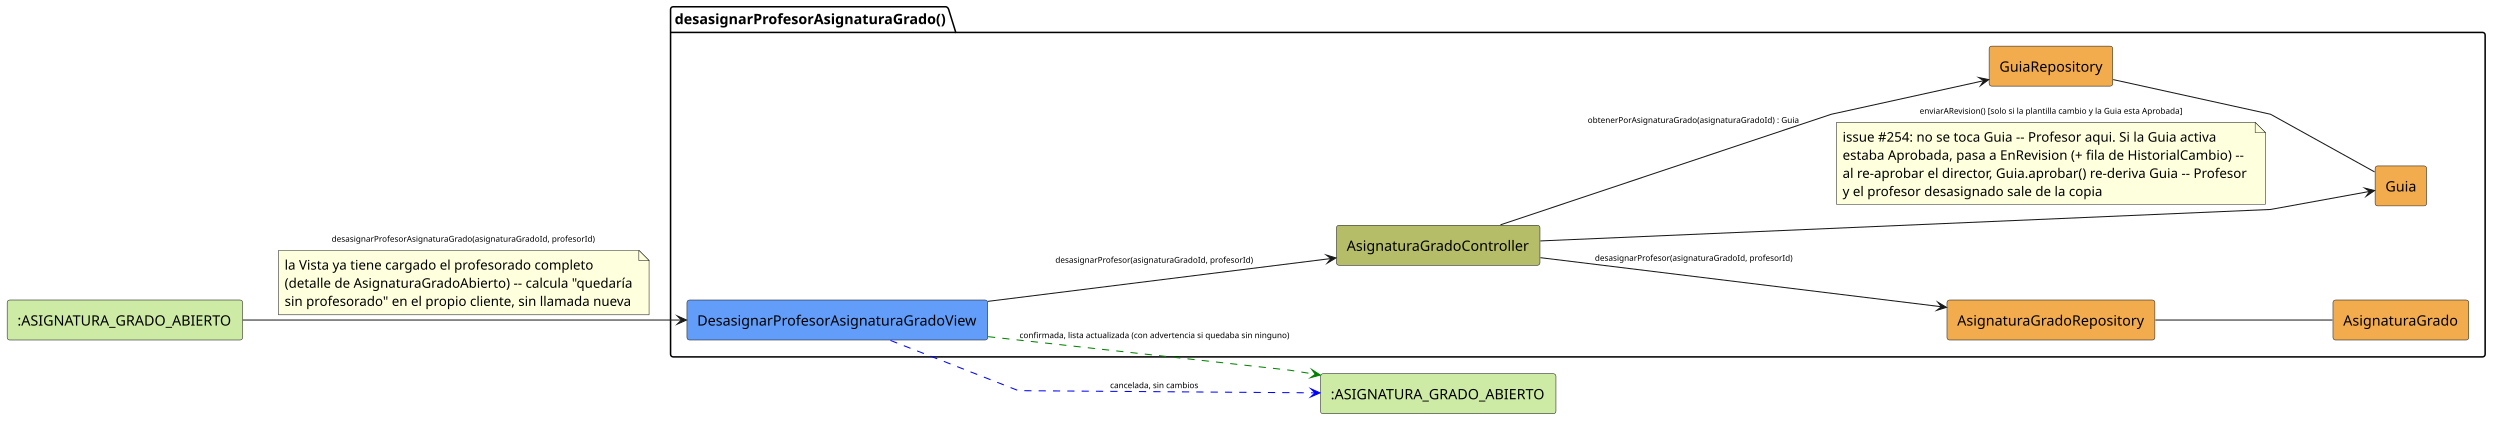
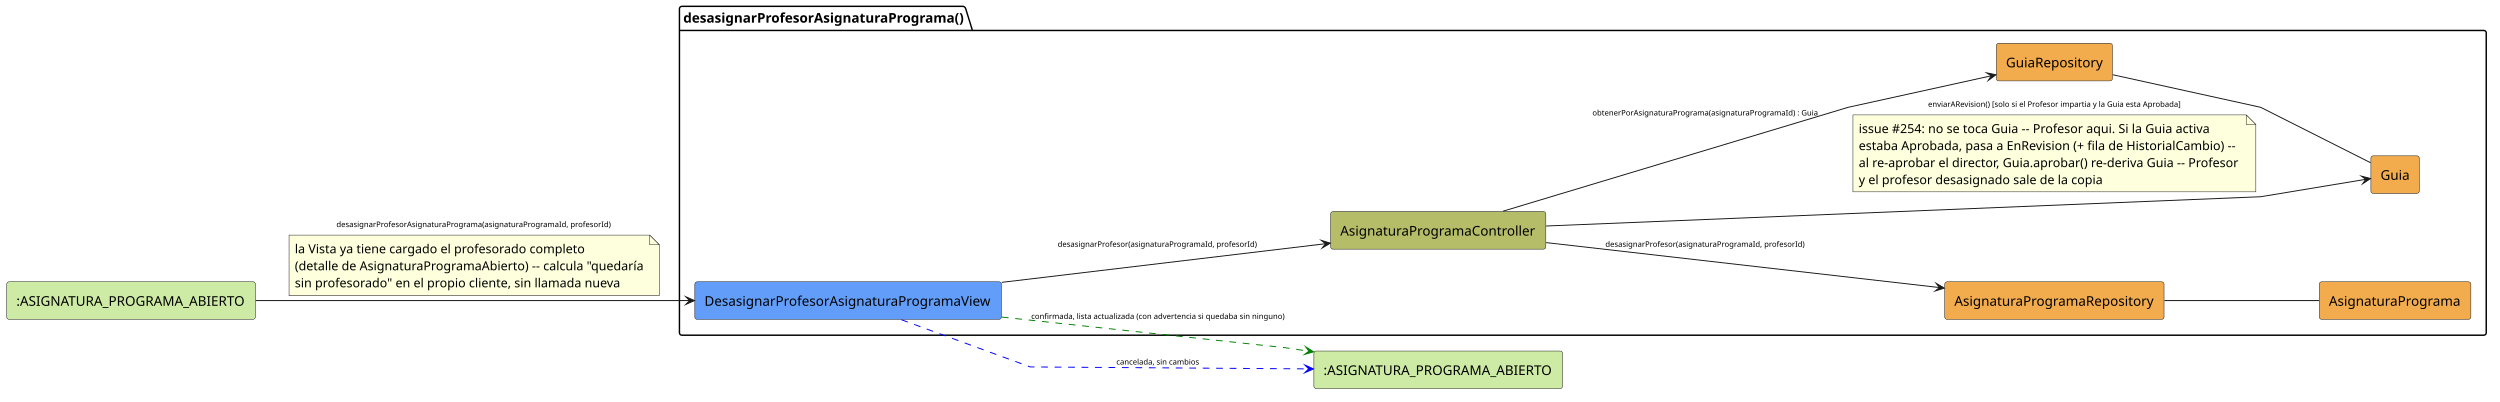
- <svg xmlns="http://www.w3.org/2000/svg" version="1.1" data-diagram-type="DESCRIPTION" style="width:2442px;height:418px;background:#FFFFFF;" width="2442px" height="418px" viewBox="0 0 2442 418" zoomAndPan="magnify" preserveAspectRatio="none" contentStyleType="text/css">
+ <svg xmlns="http://www.w3.org/2000/svg" version="1.1" data-diagram-type="DESCRIPTION" style="width:2600px;height:418px;background:#FFFFFF;" width="2600px" height="418px" viewBox="0 0 2600 418" zoomAndPan="magnify" preserveAspectRatio="none" contentStyleType="text/css">
  <defs />
  <g font-family="sans-serif" lengthAdjust="spacing">
-     <g class="cluster" data-qualified-name="desasignarProfesorAsignaturaGrado" id="ent0003" data-source-line="8">
-       <path d="M657.51,6.602 L924.103,6.602 A3.75,3.75 0 0 1 926.603,9.102 L933.603,31.67 L2424.98,31.67 A2.5,2.5 0 0 1 2427.48,34.17 L2427.48,346.102 A2.5,2.5 0 0 1 2424.98,348.602 L657.51,348.602 A2.5,2.5 0 0 1 655.01,346.102 L655.01,9.102 A2.5,2.5 0 0 1 657.51,6.602" style="stroke:#000;stroke-width:1.5;" fill="none" />
-       <line x1="655.01" y1="31.67" x2="933.603" y2="31.67" style="stroke:#000;stroke-width:1.5;" />
-       <text x="659.01" y="23.568" fill="#000" font-size="14" textLength="265.593" font-weight="700">desasignarProfesorAsignaturaGrado()</text>
+     <g class="cluster" data-qualified-name="desasignarProfesorAsignaturaPrograma" id="ent0003" data-source-line="8">
+       <path d="M709.12,6.602 L1001.837,6.602 A3.75,3.75 0 0 1 1004.337,9.102 L1011.337,31.67 L2583.19,31.67 A2.5,2.5 0 0 1 2585.69,34.17 L2585.69,346.102 A2.5,2.5 0 0 1 2583.19,348.602 L709.12,348.602 A2.5,2.5 0 0 1 706.62,346.102 L706.62,9.102 A2.5,2.5 0 0 1 709.12,6.602" style="stroke:#000;stroke-width:1.5;" fill="none" />
+       <line x1="706.62" y1="31.67" x2="1011.337" y2="31.67" style="stroke:#000;stroke-width:1.5;" />
+       <text x="710.62" y="23.568" fill="#000" font-size="14" textLength="291.717" font-weight="700">desasignarProfesorAsignaturaPrograma()</text>
    </g>
-     <g class="entity" data-qualified-name="desasignarProfesorAsignaturaGrado.DesasignarProfesorAsignaturaGradoView" id="ent0004" data-source-line="9">
-       <rect x="671.01" y="293.062" width="293.825" height="39.068" fill="#629EF9" style="stroke:#181818;stroke-width:0.5;" rx="2.5" ry="2.5" />
-       <text x="681.01" y="318.028" fill="#000" font-size="14" textLength="273.825">DesasignarProfesorAsignaturaGradoView</text>
+     <g class="entity" data-qualified-name="desasignarProfesorAsignaturaPrograma.DesasignarProfesorAsignaturaProgramaView" id="ent0004" data-source-line="9">
+       <rect x="722.62" y="293.062" width="318.829" height="39.068" fill="#629EF9" style="stroke:#181818;stroke-width:0.5;" rx="2.5" ry="2.5" />
+       <text x="732.62" y="318.028" fill="#000" font-size="14" textLength="298.829">DesasignarProfesorAsignaturaProgramaView</text>
    </g>
-     <g class="entity" data-qualified-name="desasignarProfesorAsignaturaGrado.AsignaturaGradoController" id="ent0005" data-source-line="10">
-       <rect x="1305.44" y="220.062" width="198.807" height="39.068" fill="#B5BD68" style="stroke:#181818;stroke-width:0.5;" rx="2.5" ry="2.5" />
-       <text x="1315.44" y="245.028" fill="#000" font-size="14" textLength="178.807">AsignaturaGradoController</text>
+     <g class="entity" data-qualified-name="desasignarProfesorAsignaturaPrograma.AsignaturaProgramaController" id="ent0005" data-source-line="10">
+       <rect x="1383.85" y="220.062" width="223.811" height="39.068" fill="#B5BD68" style="stroke:#181818;stroke-width:0.5;" rx="2.5" ry="2.5" />
+       <text x="1393.85" y="245.028" fill="#000" font-size="14" textLength="203.811">AsignaturaProgramaController</text>
    </g>
-     <g class="entity" data-qualified-name="desasignarProfesorAsignaturaGrado.AsignaturaGrado" id="ent0006" data-source-line="11">
-       <rect x="2278.85" y="293.062" width="132.63" height="39.068" fill="#F2AC4E" style="stroke:#181818;stroke-width:0.5;" rx="2.5" ry="2.5" />
-       <text x="2288.85" y="318.028" fill="#000" font-size="14" textLength="112.63">AsignaturaGrado</text>
+     <g class="entity" data-qualified-name="desasignarProfesorAsignaturaPrograma.AsignaturaPrograma" id="ent0006" data-source-line="11">
+       <rect x="2412.06" y="293.062" width="157.634" height="39.068" fill="#F2AC4E" style="stroke:#181818;stroke-width:0.5;" rx="2.5" ry="2.5" />
+       <text x="2422.06" y="318.028" fill="#000" font-size="14" textLength="137.634">AsignaturaPrograma</text>
    </g>
-     <g class="entity" data-qualified-name="desasignarProfesorAsignaturaGrado.AsignaturaGradoRepository" id="ent0007" data-source-line="12">
-       <rect x="1901.81" y="293.062" width="203.077" height="39.068" fill="#F2AC4E" style="stroke:#181818;stroke-width:0.5;" rx="2.5" ry="2.5" />
-       <text x="1911.81" y="318.028" fill="#000" font-size="14" textLength="183.077">AsignaturaGradoRepository</text>
+     <g class="entity" data-qualified-name="desasignarProfesorAsignaturaPrograma.AsignaturaProgramaRepository" id="ent0007" data-source-line="12">
+       <rect x="2022.52" y="293.062" width="228.081" height="39.068" fill="#F2AC4E" style="stroke:#181818;stroke-width:0.5;" rx="2.5" ry="2.5" />
+       <text x="2032.52" y="318.028" fill="#000" font-size="14" textLength="208.081">AsignaturaProgramaRepository</text>
    </g>
-     <g class="entity" data-qualified-name="desasignarProfesorAsignaturaGrado.Guia" id="ent0008" data-source-line="13">
-       <rect x="2320.01" y="162.062" width="50.31" height="39.068" fill="#F2AC4E" style="stroke:#181818;stroke-width:0.5;" rx="2.5" ry="2.5" />
-       <text x="2330.01" y="187.028" fill="#000" font-size="14" textLength="30.31">Guia</text>
+     <g class="entity" data-qualified-name="desasignarProfesorAsignaturaPrograma.Guia" id="ent0008" data-source-line="13">
+       <rect x="2465.72" y="162.062" width="50.31" height="39.068" fill="#F2AC4E" style="stroke:#181818;stroke-width:0.5;" rx="2.5" ry="2.5" />
+       <text x="2475.72" y="187.028" fill="#000" font-size="14" textLength="30.31">Guia</text>
    </g>
-     <g class="entity" data-qualified-name="desasignarProfesorAsignaturaGrado.GuiaRepository" id="ent0009" data-source-line="14">
-       <rect x="1942.97" y="45.062" width="120.758" height="39.068" fill="#F2AC4E" style="stroke:#181818;stroke-width:0.5;" rx="2.5" ry="2.5" />
-       <text x="1952.97" y="70.028" fill="#000" font-size="14" textLength="100.758">GuiaRepository</text>
+     <g class="entity" data-qualified-name="desasignarProfesorAsignaturaPrograma.GuiaRepository" id="ent0009" data-source-line="14">
+       <rect x="2076.18" y="45.062" width="120.758" height="39.068" fill="#F2AC4E" style="stroke:#181818;stroke-width:0.5;" rx="2.5" ry="2.5" />
+       <text x="2086.18" y="70.028" fill="#000" font-size="14" textLength="100.758">GuiaRepository</text>
    </g>
-     <g class="entity" data-qualified-name="AsignaturaGradoAbierto" id="ent0001" data-source-line="5">
-       <rect x="7" y="293.062" width="230.013" height="39.068" fill="#CDEBA5" style="stroke:#181818;stroke-width:0.5;" rx="2.5" ry="2.5" />
-       <text x="17" y="318.028" fill="#000" font-size="14" textLength="210.013">:ASIGNATURA_GRADO_ABIERTO</text>
+     <g class="entity" data-qualified-name="AsignaturaProgramaAbierto" id="ent0001" data-source-line="5">
+       <rect x="7" y="293.062" width="258.615" height="39.068" fill="#CDEBA5" style="stroke:#181818;stroke-width:0.5;" rx="2.5" ry="2.5" />
+       <text x="17" y="318.028" fill="#000" font-size="14" textLength="238.615">:ASIGNATURA_PROGRAMA_ABIERTO</text>
    </g>
-     <g class="entity" data-qualified-name="AsignaturaGradoAbiertoSalida" id="ent0002" data-source-line="6">
-       <rect x="1289.84" y="365.062" width="230.013" height="39.068" fill="#CDEBA5" style="stroke:#181818;stroke-width:0.5;" rx="2.5" ry="2.5" />
-       <text x="1299.84" y="390.028" fill="#000" font-size="14" textLength="210.013">:ASIGNATURA_GRADO_ABIERTO</text>
+     <g class="entity" data-qualified-name="AsignaturaProgramaAbiertoSalida" id="ent0002" data-source-line="6">
+       <rect x="1366.44" y="365.062" width="258.615" height="39.068" fill="#CDEBA5" style="stroke:#181818;stroke-width:0.5;" rx="2.5" ry="2.5" />
+       <text x="1376.44" y="390.028" fill="#000" font-size="14" textLength="238.615">:ASIGNATURA_PROGRAMA_ABIERTO</text>
    </g>
    <g class="link" data-entity-1="ent0001" data-entity-2="ent0004" id="lnk10" data-source-line="17" data-link-type="dependency">
-       <path d="M237.2,312.602 C355.7,312.602 536.42,312.602 665.6,312.602" style="stroke:#181818;stroke-width:1;" fill="none" id="AsignaturaGradoAbierto-to-DesasignarProfesorAsignaturaGradoView" />
-       <polygon points="670.6,312.602,661.6,308.602,665.6,312.602,661.6,316.602,670.6,312.602" fill="#181818" style="stroke:#181818;stroke-width:1;stroke-linejoin:miter;stroke-miterlimit:10;" />
-       <text x="323.918" y="236.154" fill="#000" font-size="8" textLength="258.213">desasignarProfesorAsignaturaGrado(asignaturaGradoId, profesorId)</text>
-       <path d="M272.01,244.498 L272.01,307.498 L634.01,307.498 L634.01,254.498 L624.01,244.498 L272.01,244.498" style="stroke:#181818;stroke-width:0.5;" fill="#FEFFDD" />
-       <path d="M624.01,244.498 L624.01,254.498 L634.01,254.498 L624.01,244.498" style="stroke:#181818;stroke-width:0.5;" fill="#FEFFDD" />
-       <text x="278.01" y="263.395" fill="#000" font-size="13" textLength="302.224">la Vista ya tiene cargado el profesorado completo</text>
-       <text x="278.01" y="281.101" fill="#000" font-size="13" textLength="341.029">(detalle de AsignaturaGradoAbierto) -- calcula "quedaría</text>
-       <text x="278.01" y="298.807" fill="#000" font-size="13" textLength="339.573">sin profesorado" en el propio cliente, sin llamada nueva</text>
+       <path d="M266,312.602 C392.6,312.602 581.15,312.602 717.24,312.602" style="stroke:#181818;stroke-width:1;" fill="none" id="AsignaturaProgramaAbierto-to-DesasignarProfesorAsignaturaProgramaView" />
+       <polygon points="722.24,312.602,713.24,308.602,717.24,312.602,713.24,316.602,722.24,312.602" fill="#181818" style="stroke:#181818;stroke-width:1;stroke-linejoin:miter;stroke-miterlimit:10;" />
+       <text x="349.849" y="236.154" fill="#000" font-size="8" textLength="286.788">desasignarProfesorAsignaturaPrograma(asignaturaProgramaId, profesorId)</text>
+       <path d="M300.62,244.498 L300.62,307.498 L685.62,307.498 L685.62,254.498 L675.62,244.498 L300.62,244.498" style="stroke:#181818;stroke-width:0.5;" fill="#FEFFDD" />
+       <path d="M675.62,244.498 L675.62,254.498 L685.62,254.498 L675.62,244.498" style="stroke:#181818;stroke-width:0.5;" fill="#FEFFDD" />
+       <text x="306.62" y="263.395" fill="#000" font-size="13" textLength="302.224">la Vista ya tiene cargado el profesorado completo</text>
+       <text x="306.62" y="281.101" fill="#000" font-size="13" textLength="364.247">(detalle de AsignaturaProgramaAbierto) -- calcula "quedaría</text>
+       <text x="306.62" y="298.807" fill="#000" font-size="13" textLength="339.573">sin profesorado" en el propio cliente, sin llamada nueva</text>
    </g>
    <g class="link" data-entity-1="ent0004" data-entity-2="ent0005" id="lnk11" data-source-line="25" data-link-type="dependency">
-       <path d="M965.02,294.362 C1071.1,281.122 1206.838,264.181 1299.988,252.561" style="stroke:#181818;stroke-width:1;" fill="none" id="DesasignarProfesorAsignaturaGradoView-to-AsignaturaGradoController" />
-       <polygon points="1304.95,251.942,1295.524,249.087,1299.988,252.561,1296.514,257.025,1304.95,251.942" fill="#181818" style="stroke:#181818;stroke-width:1;stroke-linejoin:miter;stroke-miterlimit:10;" />
-       <text x="1030.84" y="256.724" fill="#000" font-size="8" textLength="193.854">desasignarProfesor(asignaturaGradoId, profesorId)</text>
+       <path d="M1041.76,293.652 C1149.02,280.852 1283.015,264.864 1378.585,253.464" style="stroke:#181818;stroke-width:1;" fill="none" id="DesasignarProfesorAsignaturaProgramaView-to-AsignaturaProgramaController" />
+       <polygon points="1383.55,252.872,1374.14,249.966,1378.585,253.464,1375.087,257.91,1383.55,252.872" fill="#181818" style="stroke:#181818;stroke-width:1;stroke-linejoin:miter;stroke-miterlimit:10;" />
+       <text x="1099.94" y="256.724" fill="#000" font-size="8" textLength="208.141">desasignarProfesor(asignaturaProgramaId, profesorId)</text>
    </g>
    <g class="link" data-entity-1="ent0005" data-entity-2="ent0007" id="lnk12" data-source-line="27" data-link-type="dependency">
-       <path d="M1504.68,251.692 C1614.44,265.122 1785.737,286.085 1896.367,299.625" style="stroke:#181818;stroke-width:1;" fill="none" id="AsignaturaGradoController-to-AsignaturaGradoRepository" />
-       <polygon points="1901.33,300.232,1892.883,295.168,1896.367,299.625,1891.911,303.109,1901.33,300.232" fill="#181818" style="stroke:#181818;stroke-width:1;stroke-linejoin:miter;stroke-miterlimit:10;" />
-       <text x="1557.85" y="254.794" fill="#000" font-size="8" textLength="193.854">desasignarProfesor(asignaturaGradoId, profesorId)</text>
+       <path d="M1608.02,252.312 C1724.11,265.582 1900.202,285.704 2017.102,299.064" style="stroke:#181818;stroke-width:1;" fill="none" id="AsignaturaProgramaController-to-AsignaturaProgramaRepository" />
+       <polygon points="2022.07,299.632,2013.582,294.636,2017.102,299.064,2012.674,302.584,2022.07,299.632" fill="#181818" style="stroke:#181818;stroke-width:1;stroke-linejoin:miter;stroke-miterlimit:10;" />
+       <text x="1669.56" y="256.724" fill="#000" font-size="8" textLength="208.141">desasignarProfesor(asignaturaProgramaId, profesorId)</text>
    </g>
    <g class="link" data-entity-1="ent0005" data-entity-2="ent0009" id="lnk13" data-source-line="29" data-link-type="dependency">
-       <path d="M1465.69,219.602 C1573.41,183.602 1788.85,111.602 1788.85,111.602 C1788.85,111.602 1874.547,92.726 1937.717,78.826" style="stroke:#181818;stroke-width:1;" fill="none" id="AsignaturaGradoController-to-GuiaRepository" />
-       <polygon points="1942.6,77.752,1932.951,75.78,1937.717,78.826,1934.67,83.593,1942.6,77.752" fill="#181818" style="stroke:#181818;stroke-width:1;stroke-linejoin:miter;stroke-miterlimit:10;" />
-       <text x="1550.85" y="120.094" fill="#000" font-size="8" textLength="207.053">obtenerPorAsignaturaGrado(asignaturaGradoId) : Guia</text>
+       <path d="M1563.21,219.602 C1682.82,183.602 1922.06,111.602 1922.06,111.602 C1922.06,111.602 2007.757,92.727 2070.917,78.827" style="stroke:#181818;stroke-width:1;" fill="none" id="AsignaturaProgramaController-to-GuiaRepository" />
+       <polygon points="2075.8,77.752,2066.151,75.78,2070.917,78.827,2067.87,83.593,2075.8,77.752" fill="#181818" style="stroke:#181818;stroke-width:1;stroke-linejoin:miter;stroke-miterlimit:10;" />
+       <text x="1656.06" y="120.094" fill="#000" font-size="8" textLength="235.629">obtenerPorAsignaturaPrograma(asignaturaProgramaId) : Guia</text>
    </g>
    <g class="link" data-entity-1="ent0005" data-entity-2="ent0008" id="lnk14" data-source-line="30" data-link-type="dependency">
-       <path d="M1504.6,235.342 C1721,226.012 2217.85,204.602 2217.85,204.602 C2217.85,204.602 2277.831,193.677 2314.591,186.987" style="stroke:#181818;stroke-width:1;" fill="none" id="AsignaturaGradoController-to-Guia" />
-       <polygon points="2319.51,186.092,2309.939,183.768,2314.591,186.987,2311.372,191.639,2319.51,186.092" fill="#181818" style="stroke:#181818;stroke-width:1;stroke-linejoin:miter;stroke-miterlimit:10;" />
-       <text x="1875.107" y="111.154" fill="#000" font-size="8" textLength="256.949">enviarARevision() [solo si la plantilla cambio y la Guia esta Aprobada]</text>
-       <path d="M1793.85,119.498 L1793.85,199.498 L2212.85,199.498 L2212.85,129.498 L2202.85,119.498 L1793.85,119.498" style="stroke:#181818;stroke-width:0.5;" fill="#FEFFDD" />
-       <path d="M2202.85,119.498 L2202.85,129.498 L2212.85,129.498 L2202.85,119.498" style="stroke:#181818;stroke-width:0.5;" fill="#FEFFDD" />
-       <text x="1799.85" y="138.395" fill="#000" font-size="13" textLength="365.274">issue #254: no se toca Guia -- Profesor aqui. Si la Guia activa</text>
-       <text x="1799.85" y="156.101" fill="#000" font-size="13" textLength="392.496">estaba Aprobada, pasa a EnRevision (+ fila de HistorialCambio) --</text>
-       <text x="1799.85" y="173.807" fill="#000" font-size="13" textLength="398.463">al re-aprobar el director, Guia.aprobar() re-deriva Guia -- Profesor</text>
-       <text x="1799.85" y="191.513" fill="#000" font-size="13" textLength="254.007">y el profesor desasignado sale de la copia</text>
+       <path d="M1608,235.042 C1839.36,225.562 2351.06,204.602 2351.06,204.602 C2351.06,204.602 2420.597,193.079 2460.447,186.479" style="stroke:#181818;stroke-width:1;" fill="none" id="AsignaturaProgramaController-to-Guia" />
+       <polygon points="2465.38,185.662,2455.847,183.186,2460.447,186.479,2457.155,191.079,2465.38,185.662" fill="#181818" style="stroke:#181818;stroke-width:1;stroke-linejoin:miter;stroke-miterlimit:10;" />
+       <text x="2005.153" y="111.154" fill="#000" font-size="8" textLength="263.277">enviarARevision() [solo si el Profesor impartia y la Guia esta Aprobada]</text>
+       <path d="M1927.06,119.498 L1927.06,199.498 L2346.06,199.498 L2346.06,129.498 L2336.06,119.498 L1927.06,119.498" style="stroke:#181818;stroke-width:0.5;" fill="#FEFFDD" />
+       <path d="M2336.06,119.498 L2336.06,129.498 L2346.06,129.498 L2336.06,119.498" style="stroke:#181818;stroke-width:0.5;" fill="#FEFFDD" />
+       <text x="1933.06" y="138.395" fill="#000" font-size="13" textLength="365.274">issue #254: no se toca Guia -- Profesor aqui. Si la Guia activa</text>
+       <text x="1933.06" y="156.101" fill="#000" font-size="13" textLength="392.496">estaba Aprobada, pasa a EnRevision (+ fila de HistorialCambio) --</text>
+       <text x="1933.06" y="173.807" fill="#000" font-size="13" textLength="398.463">al re-aprobar el director, Guia.aprobar() re-deriva Guia -- Profesor</text>
+       <text x="1933.06" y="191.513" fill="#000" font-size="13" textLength="254.007">y el profesor desasignado sale de la copia</text>
    </g>
    <g class="link" data-entity-1="ent0007" data-entity-2="ent0006" id="lnk15" data-source-line="39" data-link-type="association">
-       <path d="M2105.39,312.602 C2161.34,312.602 2229.29,312.602 2278.37,312.602" style="stroke:#181818;stroke-width:1;" fill="none" id="AsignaturaGradoRepository-AsignaturaGrado" />
+       <path d="M2250.97,312.602 C2303.48,312.602 2364.53,312.602 2411.78,312.602" style="stroke:#181818;stroke-width:1;" fill="none" id="AsignaturaProgramaRepository-AsignaturaPrograma" />
    </g>
    <g class="link" data-entity-1="ent0009" data-entity-2="ent0008" id="lnk16" data-source-line="40" data-link-type="association">
-       <path d="M2064.11,77.752 C2127.27,91.652 2217.85,111.602 2217.85,111.602 C2217.85,111.602 2282.75,147.562 2319.51,167.932" style="stroke:#181818;stroke-width:1;" fill="none" id="GuiaRepository-Guia" />
+       <path d="M2197.31,77.752 C2260.48,91.652 2351.06,111.602 2351.06,111.602 C2351.06,111.602 2425.53,149.152 2465.38,169.242" style="stroke:#181818;stroke-width:1;" fill="none" id="GuiaRepository-Guia" />
    </g>
    <g class="link" data-entity-1="ent0004" data-entity-2="ent0002" id="lnk17" data-source-line="42" data-link-type="dependency">
-       <path d="M965.13,328.842 C1093.48,343.112 1259.84,361.602 1259.84,361.602 C1259.84,361.602 1267.262,362.784 1284.742,365.574" style="stroke:#008000;stroke-width:1;stroke-dasharray:7,7;" fill="none" id="DesasignarProfesorAsignaturaGradoView-to-AsignaturaGradoAbiertoSalida" />
-       <polygon points="1289.68,366.362,1281.423,360.993,1284.742,365.574,1280.162,368.893,1289.68,366.362" fill="#008000" style="stroke:#008000;stroke-width:1;stroke-linejoin:miter;stroke-miterlimit:10;" />
-       <text x="995.84" y="330.264" fill="#000" font-size="8" textLength="263.645">confirmada, lista actualizada (con advertencia si quedaba sin ninguno)</text>
+       <path d="M1041.93,329.772 C1172.63,343.892 1336.44,361.602 1336.44,361.602 C1336.44,361.602 1343.672,362.655 1361.272,365.205" style="stroke:#008000;stroke-width:1;stroke-dasharray:7,7;" fill="none" id="DesasignarProfesorAsignaturaProgramaView-to-AsignaturaProgramaAbiertoSalida" />
+       <polygon points="1366.22,365.922,1357.887,360.673,1361.272,365.205,1356.739,368.59,1366.22,365.922" fill="#008000" style="stroke:#008000;stroke-width:1;stroke-linejoin:miter;stroke-miterlimit:10;" />
+       <text x="1072.44" y="331.714" fill="#000" font-size="8" textLength="263.645">confirmada, lista actualizada (con advertencia si quedaba sin ninguno)</text>
    </g>
    <g class="link" data-entity-1="ent0004" data-entity-2="ent0002" id="lnk18" data-source-line="43" data-link-type="dependency">
-       <path d="M869.81,332.552 C921.76,352.932 994.84,381.602 994.84,381.602 C994.84,381.602 1163.37,382.835 1284.37,383.725" style="stroke:#00F;stroke-width:1;stroke-dasharray:7,7;" fill="none" id="DesasignarProfesorAsignaturaGradoView-to-AsignaturaGradoAbiertoSalida-1" />
-       <polygon points="1289.37,383.762,1280.4,379.696,1284.37,383.725,1280.341,387.696,1289.37,383.762" fill="#00F" style="stroke:#00F;stroke-width:1;stroke-linejoin:miter;stroke-miterlimit:10;" />
-       <text x="1084.34" y="379.154" fill="#000" font-size="8" textLength="86.191">cancelada, sin cambios</text>
+       <path d="M937.53,332.552 C993.17,352.932 1071.44,381.602 1071.44,381.602 C1071.44,381.602 1236.48,382.767 1361.02,383.647" style="stroke:#00F;stroke-width:1;stroke-dasharray:7,7;" fill="none" id="DesasignarProfesorAsignaturaProgramaView-to-AsignaturaProgramaAbiertoSalida-1" />
+       <polygon points="1366.02,383.682,1357.048,379.618,1361.02,383.647,1356.992,387.618,1366.02,383.682" fill="#00F" style="stroke:#00F;stroke-width:1;stroke-linejoin:miter;stroke-miterlimit:10;" />
+       <text x="1160.94" y="379.154" fill="#000" font-size="8" textLength="86.191">cancelada, sin cambios</text>
    </g>
  </g>
</svg>
